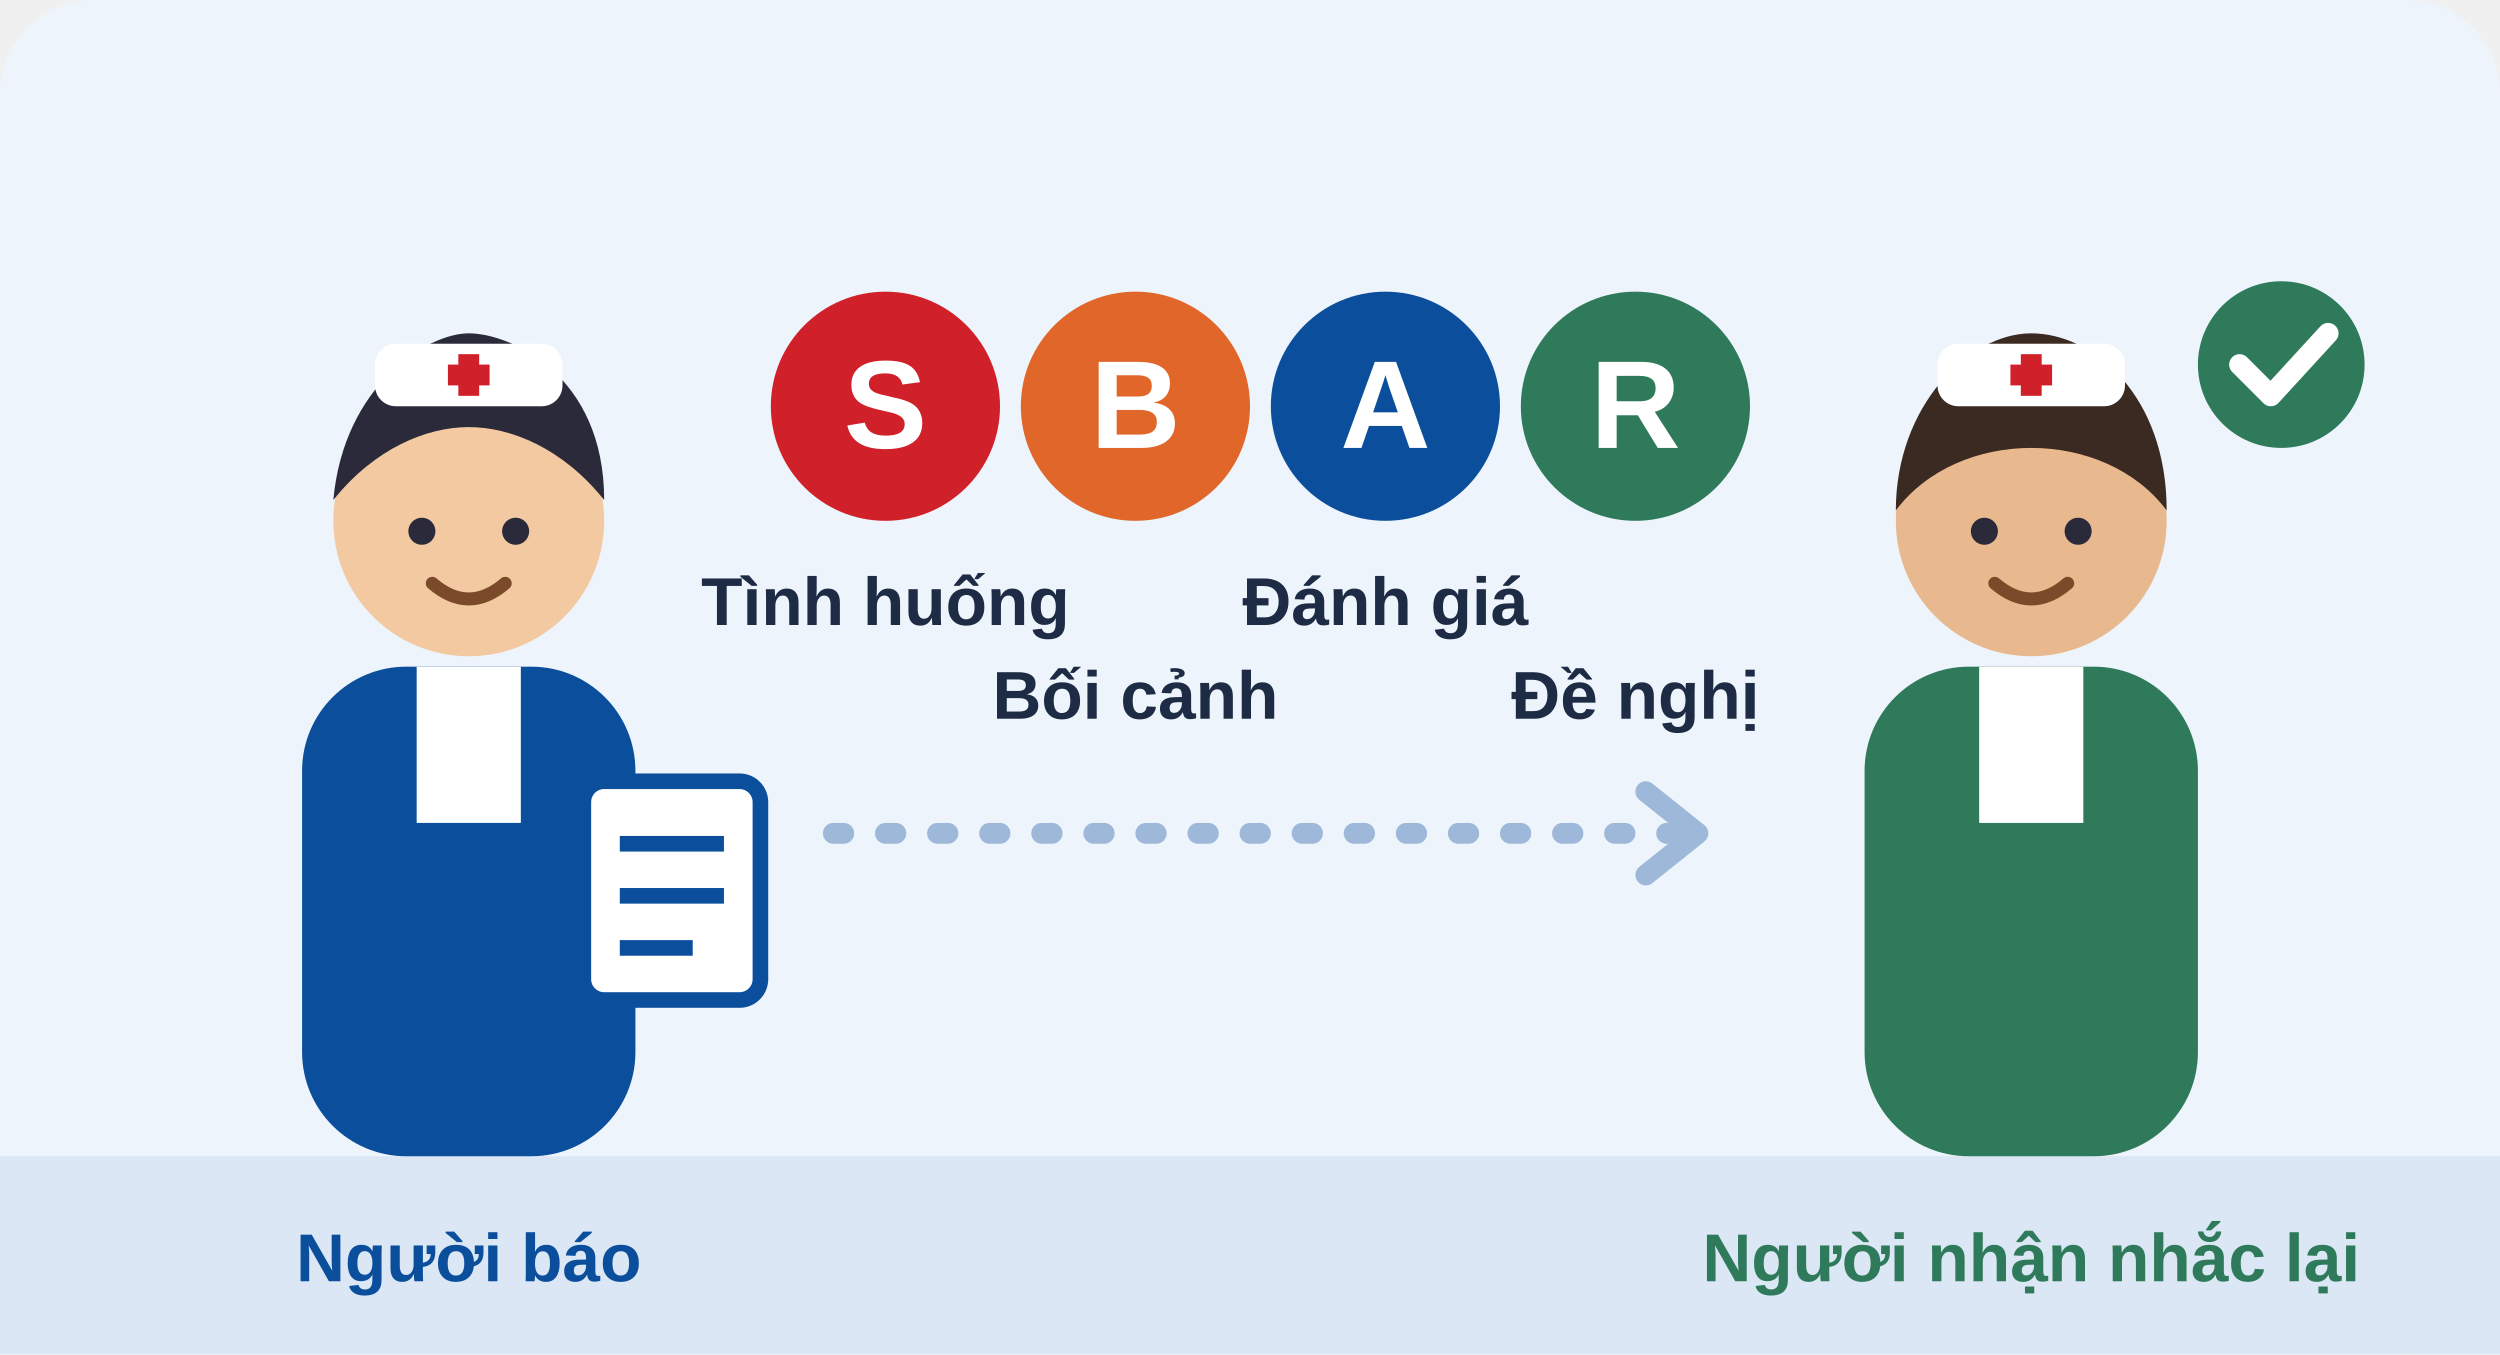
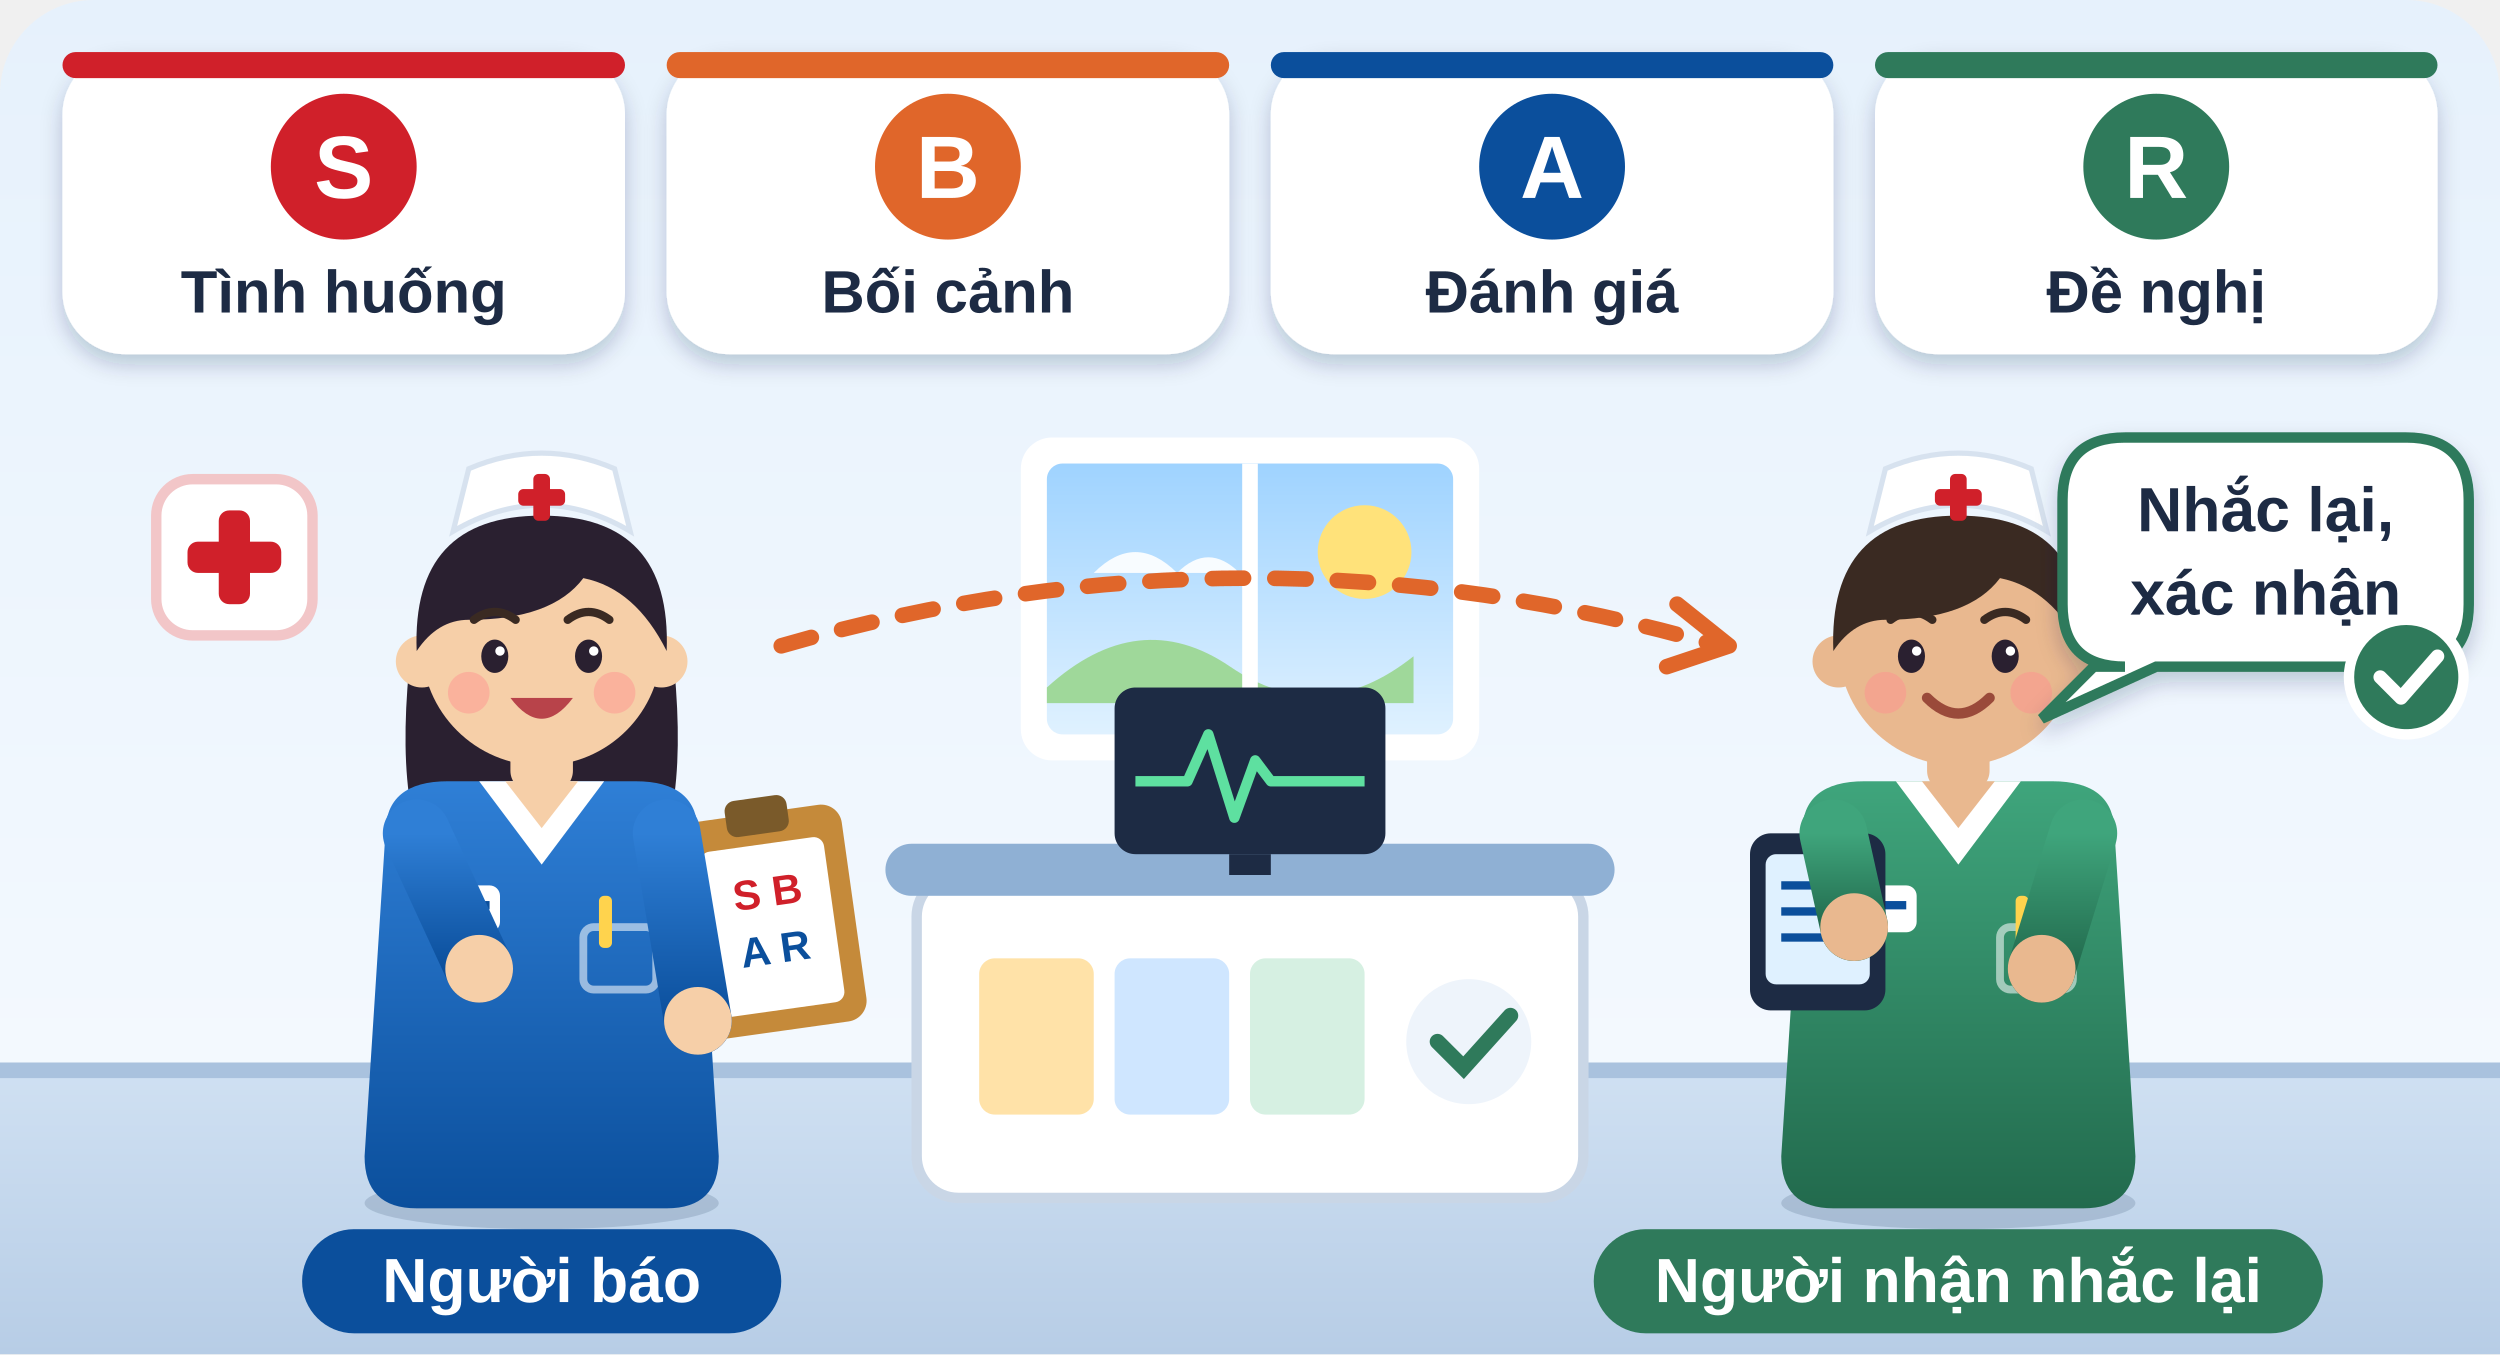
<svg xmlns="http://www.w3.org/2000/svg" viewBox="0 0 480 260" role="img" aria-labelledby="t d">
-   <rect width="480" height="260" rx="18" fill="#eef4fb" />
-   <rect x="0" y="222" width="480" height="38" rx="0" fill="#dbe7f5" />
+   <defs>
+     <linearGradient id="wall" x1="0" y1="0" x2="0" y2="1">
+       <stop offset="0" stop-color="#e6f1fc" />
+       <stop offset="1" stop-color="#f7fbff" />
+     </linearGradient>
+     <linearGradient id="floor" x1="0" y1="0" x2="0" y2="1">
+       <stop offset="0" stop-color="#cfe0f2" />
+       <stop offset="1" stop-color="#b7cde6" />
+     </linearGradient>
+     <linearGradient id="uBlue" x1="0" y1="0" x2="0" y2="1">
+       <stop offset="0" stop-color="#2f7fd6" />
+       <stop offset="1" stop-color="#0b4f9c" />
+     </linearGradient>
+     <linearGradient id="uGreen" x1="0" y1="0" x2="0" y2="1">
+       <stop offset="0" stop-color="#3fa57c" />
+       <stop offset="1" stop-color="#226a4d" />
+     </linearGradient>
+     <linearGradient id="sky" x1="0" y1="0" x2="0" y2="1">
+       <stop offset="0" stop-color="#9fd3ff" />
+       <stop offset="1" stop-color="#dff1ff" />
+     </linearGradient>
+     <filter id="sh" x="-20%" y="-20%" width="140%" height="160%">
+       <feDropShadow dx="0" dy="2" stdDeviation="2" flood-color="#0b2a4a" flood-opacity=".22" />
+     </filter>
+   </defs>
+   <rect width="480" height="260" rx="18" fill="url(#wall)" />
+   <rect x="0" y="206" width="480" height="54" fill="url(#floor)" />
+   <rect x="0" y="204" width="480" height="3" fill="#a9c2de" />
  <g>
-     <rect x="58" y="128" width="64" height="94" rx="20" fill="#0b4f9c" />
-     <rect x="80" y="128" width="20" height="30" fill="#ffffff" />
-     <circle cx="90" cy="100" r="26" fill="#f2c9a0" />
-     <path d="M64 96c2-22 18-32 26-32s26 8 26 32c-8-10-18-14-26-14s-18 4-26 14z" fill="#2a2a3a" />
-     <circle cx="81" cy="102" r="2.6" fill="#2a2a3a" />
-     <circle cx="99" cy="102" r="2.6" fill="#2a2a3a" />
-     <path d="M83 112q7 6 14 0" fill="none" stroke="#7a4a2a" stroke-width="2.5" stroke-linecap="round" />
-     <rect x="72" y="66" width="36" height="12" rx="4" fill="#ffffff" />
-     <rect x="88" y="68" width="4" height="8" fill="#d0202a" />
-     <rect x="86" y="70" width="8" height="4" fill="#d0202a" />
-     <rect x="112" y="150" width="34" height="42" rx="4" fill="#ffffff" stroke="#0b4f9c" stroke-width="3" />
-     <line x1="119" y1="162" x2="139" y2="162" stroke="#0b4f9c" stroke-width="3" />
-     <line x1="119" y1="172" x2="139" y2="172" stroke="#0b4f9c" stroke-width="3" />
-     <line x1="119" y1="182" x2="133" y2="182" stroke="#0b4f9c" stroke-width="3" />
+     <rect x="196" y="84" width="88" height="62" rx="6" fill="#ffffff" />
+     <rect x="201" y="89" width="78" height="52" rx="3" fill="url(#sky)" />
+     <circle cx="262" cy="106" r="9" fill="#ffe27a" />
+     <path d="M201 132 q17.6 -16 35.2 -4 t35.2 -2 v9 h-70.4z" fill="#9fd89a" />
+     <path d="M210 110 q8 -8 16 0 q6 -6 12 0 z" fill="#ffffff" opacity=".9" />
+     <rect x="238.5" y="89" width="3" height="52" fill="#ffffff" />
  </g>
-   <g>
-     <rect x="358" y="128" width="64" height="94" rx="20" fill="#2f7a5b" />
-     <rect x="380" y="128" width="20" height="30" fill="#ffffff" />
-     <circle cx="390" cy="100" r="26" fill="#e8b98e" />
-     <path d="M364 98c0-20 14-34 26-34s26 12 26 34c-6-8-16-12-26-12s-20 4-26 12z" fill="#3a2a22" />
-     <circle cx="381" cy="102" r="2.6" fill="#2a2a3a" />
-     <circle cx="399" cy="102" r="2.6" fill="#2a2a3a" />
-     <path d="M383 112q7 6 14 0" fill="none" stroke="#7a4a2a" stroke-width="2.5" stroke-linecap="round" />
-     <rect x="372" y="66" width="36" height="12" rx="4" fill="#ffffff" />
-     <rect x="388" y="68" width="4" height="8" fill="#d0202a" />
-     <rect x="386" y="70" width="8" height="4" fill="#d0202a" />
-     <circle cx="438" cy="70" r="16" fill="#2f7a5b" />
-     <path d="M430 70l6 6 11-12" fill="none" stroke="#ffffff" stroke-width="4" stroke-linecap="round" stroke-linejoin="round" />
+   <rect x="30" y="92" width="30" height="30" rx="7" fill="#ffffff" stroke="#f2c6c8" stroke-width="2" />
+   <rect x="42" y="98" width="6" height="18" rx="2" fill="#d0202a" />
+   <rect x="36" y="104" width="18" height="6" rx="2" fill="#d0202a" />
+   <rect x="176" y="168" width="128" height="62" rx="8" fill="#ffffff" stroke="#c9d6e6" stroke-width="2" />
+   <rect x="170" y="162" width="140" height="10" rx="5" fill="#8fb0d4" />
+   <rect x="214" y="132" width="52" height="32" rx="4" fill="#1d2b44" />
+   <rect x="236" y="164" width="8" height="4" fill="#1d2b44" />
+   <path d="M218 150 h10 l4 -9 l5 16 l4 -11 l3 4 h18" fill="none" stroke="#5ee0a0" stroke-width="2" stroke-linejoin="round" />
+   <rect x="188" y="184" width="22" height="30" rx="3" fill="#ffe2a8" />
+   <rect x="214" y="184" width="22" height="30" rx="3" fill="#cfe6ff" />
+   <rect x="240" y="184" width="22" height="30" rx="3" fill="#d6f0e2" />
+   <rect x="270" y="188" width="24" height="24" rx="12" fill="#eef4fb" />
+   <path d="M276 200 l5 5 l9 -10" stroke="#2f7a5b" stroke-width="3" fill="none" stroke-linecap="round" />
+   <ellipse cx="104" cy="231" rx="34" ry="5" fill="#0b2a4a" opacity=".15" />
+   <rect x="89" y="216" width="11" height="12" rx="4" fill="#e9eef5" />
+   <rect x="108" y="216" width="11" height="12" rx="4" fill="#e9eef5" />
+   <rect x="86" y="224" width="16" height="7" rx="3.5" fill="#ffffff" stroke="#c9d6e6" />
+   <rect x="106" y="224" width="16" height="7" rx="3.5" fill="#ffffff" stroke="#c9d6e6" />
+   <path d="M79 124 q-4 34 6 46 h38 q10 -12 6 -46z" fill="#2a2030" />
+   <path d="M74 160 q0 -10 12 -10 h36 q12 0 12 10 l4 62 q0 10 -10 10 h-48 q-10 0 -10 -10z" fill="url(#uBlue)" />
+   <path d="M92 150 l12 16 l12 -16z" fill="#ffffff" />
+   <path d="M97 150 l7 9 l7 -9z" fill="#f6cfa8" />
+   <rect x="112" y="178" width="14" height="12" rx="2" fill="none" stroke="#ffffff" stroke-opacity=".55" stroke-width="1.5" />
+   <rect x="115" y="172" width="2.5" height="10" rx="1" fill="#ffd34d" />
+   <rect x="82" y="170" width="14" height="9" rx="2" fill="#ffffff" />
+   <rect x="84" y="173" width="10" height="1.6" fill="#0b4f9c" />
+   <rect x="84" y="176" width="6" height="1.4" fill="#9db8d8" />
+   <rect x="98" y="140" width="12" height="12" rx="4" fill="#f6cfa8" />
+   <circle cx="81" cy="127" r="5" fill="#f6cfa8" />
+   <circle cx="127" cy="127" r="5" fill="#f6cfa8" />
+   <circle cx="104" cy="124" r="23" fill="#f6cfa8" />
+   <path d="M80 125 q-1 -26 24 -26 q25 0 24 26 q-6 -12 -16 -14 q-6 8 -22 8 q-6 0 -10 6z" fill="#2a2030" />
+   <path d="M87 102 q17 -10 34 0 l-3 -12 q-14 -6 -28 0z" fill="#ffffff" stroke="#d7e2ef" stroke-width="1" />
+   <rect x="102.4" y="91" width="3.2" height="9" rx="1" fill="#d0202a" />
+   <rect x="99.5" y="93.9" width="9" height="3.2" rx="1" fill="#d0202a" />
+   <path d="M91 119 q4 -3 8 0 M109 119 q4 -3 8 0" fill="none" stroke="#3a2a22" stroke-width="1.6" stroke-linecap="round" />
+   <ellipse cx="95" cy="126" rx="2.6" ry="3.2" fill="#2a2030" />
+   <ellipse cx="113" cy="126" rx="2.6" ry="3.2" fill="#2a2030" />
+   <circle cx="96" cy="125" r=".9" fill="#ffffff" />
+   <circle cx="114" cy="125" r=".9" fill="#ffffff" />
+   <circle cx="90" cy="133" r="4" fill="#ff8f8f" opacity=".45" />
+   <circle cx="118" cy="133" r="4" fill="#ff8f8f" opacity=".45" />
+   <path d="M98 134 q6 8 12 0z" fill="#b8434a" />
+   <path d="M80 160 L92 186" stroke="url(#uBlue)" stroke-width="13" stroke-linecap="round" />
+   <circle cx="92" cy="186" r="6.5" fill="#f6cfa8" />
+   <g transform="translate(8 0) rotate(-8 140 176)">
+     <rect x="124" y="156" width="32" height="42" rx="4" fill="#c58a3a" />
+     <rect x="128" y="162" width="24" height="32" rx="2" fill="#ffffff" />
+     <rect x="134" y="153" width="12" height="7" rx="2" fill="#7a5a2a" />
+     <text x="140" y="174" font-family="Arial, sans-serif" font-size="8" font-weight="800" fill="#d0202a" text-anchor="middle">S B</text>
+     <text x="140" y="185" font-family="Arial, sans-serif" font-size="8" font-weight="800" fill="#0b4f9c" text-anchor="middle">A R</text>
  </g>
-   <g font-family="Be Vietnam Pro, Arial, sans-serif" font-weight="800" font-size="24" text-anchor="middle">
-     <path d="M160 160 H322" stroke="#9db8d8" stroke-width="4" stroke-dasharray="2 8" stroke-linecap="round" />
-     <path d="M316 152l10 8-10 8" fill="none" stroke="#9db8d8" stroke-width="4" stroke-linecap="round" stroke-linejoin="round" />
-     <circle cx="170" cy="78" r="22" fill="#d0202a" />
-     <text x="170" y="86" fill="#ffffff">S</text>
-     <circle cx="218" cy="78" r="22" fill="#e0662a" />
-     <text x="218" y="86" fill="#ffffff">B</text>
-     <circle cx="266" cy="78" r="22" fill="#0b4f9c" />
-     <text x="266" y="86" fill="#ffffff">A</text>
-     <circle cx="314" cy="78" r="22" fill="#2f7a5b" />
-     <text x="314" y="86" fill="#ffffff">R</text>
+   <path d="M128 160 L134 196" stroke="url(#uBlue)" stroke-width="13" stroke-linecap="round" />
+   <circle cx="134" cy="196" r="6.5" fill="#f6cfa8" />
+   <ellipse cx="376" cy="231" rx="34" ry="5" fill="#0b2a4a" opacity=".15" />
+   <rect x="361" y="216" width="11" height="12" rx="4" fill="#e9eef5" />
+   <rect x="380" y="216" width="11" height="12" rx="4" fill="#e9eef5" />
+   <rect x="358" y="224" width="16" height="7" rx="3.5" fill="#ffffff" stroke="#c9d6e6" />
+   <rect x="378" y="224" width="16" height="7" rx="3.5" fill="#ffffff" stroke="#c9d6e6" />
+   <path d="M346 160 q0 -10 12 -10 h36 q12 0 12 10 l4 62 q0 10 -10 10 h-48 q-10 0 -10 -10z" fill="url(#uGreen)" />
+   <path d="M364 150 l12 16 l12 -16z" fill="#ffffff" />
+   <path d="M369 150 l7 9 l7 -9z" fill="#e9b88f" />
+   <rect x="384" y="178" width="14" height="12" rx="2" fill="none" stroke="#ffffff" stroke-opacity=".55" stroke-width="1.5" />
+   <rect x="387" y="172" width="2.5" height="10" rx="1" fill="#ffd34d" />
+   <rect x="354" y="170" width="14" height="9" rx="2" fill="#ffffff" />
+   <rect x="356" y="173" width="10" height="1.6" fill="#0b4f9c" />
+   <rect x="356" y="176" width="6" height="1.4" fill="#9db8d8" />
+   <rect x="370" y="140" width="12" height="12" rx="4" fill="#e9b88f" />
+   <circle cx="353" cy="127" r="5" fill="#e9b88f" />
+   <circle cx="399" cy="127" r="5" fill="#e9b88f" />
+   <circle cx="376" cy="124" r="23" fill="#e9b88f" />
+   <path d="M352 125 q-1 -26 24 -26 q25 0 24 26 q-6 -12 -16 -14 q-6 8 -22 8 q-6 0 -10 6z" fill="#3a2a22" />
+   <path d="M359 102 q17 -10 34 0 l-3 -12 q-14 -6 -28 0z" fill="#ffffff" stroke="#d7e2ef" stroke-width="1" />
+   <rect x="374.4" y="91" width="3.2" height="9" rx="1" fill="#d0202a" />
+   <rect x="371.5" y="93.9" width="9" height="3.2" rx="1" fill="#d0202a" />
+   <path d="M363 119 q4 -3 8 0 M381 119 q4 -3 8 0" fill="none" stroke="#3a2a22" stroke-width="1.6" stroke-linecap="round" />
+   <ellipse cx="367" cy="126" rx="2.6" ry="3.2" fill="#2a2030" />
+   <ellipse cx="385" cy="126" rx="2.6" ry="3.2" fill="#2a2030" />
+   <circle cx="368" cy="125" r=".9" fill="#ffffff" />
+   <circle cx="386" cy="125" r=".9" fill="#ffffff" />
+   <circle cx="362" cy="133" r="4" fill="#ff8f8f" opacity=".45" />
+   <circle cx="390" cy="133" r="4" fill="#ff8f8f" opacity=".45" />
+   <path d="M370 134 q6 6 12 0" fill="none" stroke="#9a4a3a" stroke-width="2" stroke-linecap="round" />
+   <path d="M400 160 L392 186" stroke="url(#uGreen)" stroke-width="13" stroke-linecap="round" />
+   <circle cx="392" cy="186" r="6.5" fill="#e9b88f" />
+   <rect x="336" y="160" width="26" height="34" rx="4" fill="#1d2b44" />
+   <rect x="339" y="164" width="20" height="25" rx="2" fill="#dff1ff" />
+   <path d="M342 170 h14 M342 175 h14 M342 180 h9" stroke="#0b4f9c" stroke-width="1.6" />
+   <path d="M352 160 L356 178" stroke="url(#uGreen)" stroke-width="13" stroke-linecap="round" />
+   <circle cx="356" cy="178" r="6.5" fill="#e9b88f" />
+   <path d="M408 84 h54 q12 0 12 12 v20 q0 12 -12 12 H414 L392 138 L402 128 H408 q-12 0 -12 -12 v-20 q0 -12 12 -12z" fill="#ffffff" stroke="#2f7a5b" stroke-width="2" filter="url(#sh)" />
+   <text x="435.0" y="102" font-family="Be Vietnam Pro, Arial, Helvetica, sans-serif" font-size="12" font-weight="700" fill="#1d2b44" text-anchor="middle">Nhắc lại,</text>
+   <text x="435.0" y="118" font-family="Be Vietnam Pro, Arial, Helvetica, sans-serif" font-size="12" font-weight="700" fill="#1d2b44" text-anchor="middle">xác nhận</text>
+   <circle cx="462" cy="130" r="11" fill="#2f7a5b" stroke="#ffffff" stroke-width="2" />
+   <path d="M457 130 l4 4 l7 -8" stroke="#ffffff" stroke-width="2.6" fill="none" stroke-linecap="round" stroke-linejoin="round" />
+   <path d="M150 124 q90 -26 180 0" fill="none" stroke="#e0662a" stroke-width="3" stroke-dasharray="6 6" stroke-linecap="round" />
+   <path d="M322 116 l10 8 l-12 4" fill="none" stroke="#e0662a" stroke-width="3" stroke-linecap="round" stroke-linejoin="round" />
+   <g filter="url(#sh)">
+     <rect x="12" y="10" width="108" height="58" rx="12" fill="#ffffff" />
  </g>
-   <g font-family="Be Vietnam Pro, Arial, sans-serif" font-size="13" font-weight="600" fill="#1d2b44" text-anchor="middle">
-     <text x="170" y="120">Tình huống</text>
-     <text x="218" y="138">Bối cảnh</text>
-     <text x="266" y="120">Đánh giá</text>
-     <text x="314" y="138">Đề nghị</text>
+   <rect x="12" y="10" width="108" height="5" rx="2.5" fill="#d0202a" />
+   <circle cx="66.0" cy="32" r="14" fill="#d0202a" />
+   <text x="66.0" y="38" font-family="Be Vietnam Pro, Arial, Helvetica, sans-serif" font-size="17" font-weight="800" fill="#ffffff" text-anchor="middle">S</text>
+   <text x="66.0" y="60" font-family="Be Vietnam Pro, Arial, Helvetica, sans-serif" font-size="11.5" font-weight="700" fill="#1d2b44" text-anchor="middle">Tình huống</text>
+   <g filter="url(#sh)">
+     <rect x="128" y="10" width="108" height="58" rx="12" fill="#ffffff" />
  </g>
-   <g font-family="Be Vietnam Pro, Arial, sans-serif" font-size="13" font-weight="700" text-anchor="middle">
-     <text x="90" y="246" fill="#0b4f9c">Người báo</text>
-     <text x="390" y="246" fill="#2f7a5b">Người nhận nhắc lại</text>
+   <rect x="128" y="10" width="108" height="5" rx="2.5" fill="#e0662a" />
+   <circle cx="182.0" cy="32" r="14" fill="#e0662a" />
+   <text x="182.0" y="38" font-family="Be Vietnam Pro, Arial, Helvetica, sans-serif" font-size="17" font-weight="800" fill="#ffffff" text-anchor="middle">B</text>
+   <text x="182.0" y="60" font-family="Be Vietnam Pro, Arial, Helvetica, sans-serif" font-size="11.5" font-weight="700" fill="#1d2b44" text-anchor="middle">Bối cảnh</text>
+   <g filter="url(#sh)">
+     <rect x="244" y="10" width="108" height="58" rx="12" fill="#ffffff" />
  </g>
+   <rect x="244" y="10" width="108" height="5" rx="2.5" fill="#0b4f9c" />
+   <circle cx="298.0" cy="32" r="14" fill="#0b4f9c" />
+   <text x="298.0" y="38" font-family="Be Vietnam Pro, Arial, Helvetica, sans-serif" font-size="17" font-weight="800" fill="#ffffff" text-anchor="middle">A</text>
+   <text x="298.0" y="60" font-family="Be Vietnam Pro, Arial, Helvetica, sans-serif" font-size="11.5" font-weight="700" fill="#1d2b44" text-anchor="middle">Đánh giá</text>
+   <g filter="url(#sh)">
+     <rect x="360" y="10" width="108" height="58" rx="12" fill="#ffffff" />
+   </g>
+   <rect x="360" y="10" width="108" height="5" rx="2.5" fill="#2f7a5b" />
+   <circle cx="414.0" cy="32" r="14" fill="#2f7a5b" />
+   <text x="414.0" y="38" font-family="Be Vietnam Pro, Arial, Helvetica, sans-serif" font-size="17" font-weight="800" fill="#ffffff" text-anchor="middle">R</text>
+   <text x="414.0" y="60" font-family="Be Vietnam Pro, Arial, Helvetica, sans-serif" font-size="11.5" font-weight="700" fill="#1d2b44" text-anchor="middle">Đề nghị</text>
+   <rect x="58.0" y="236" width="92" height="20" rx="10" fill="#0b4f9c" />
+   <text x="104" y="250" font-family="Be Vietnam Pro, Arial, Helvetica, sans-serif" font-size="12" font-weight="700" fill="#ffffff" text-anchor="middle">Người báo</text>
+   <rect x="306.0" y="236" width="140" height="20" rx="10" fill="#2f7a5b" />
+   <text x="376" y="250" font-family="Be Vietnam Pro, Arial, Helvetica, sans-serif" font-size="12" font-weight="700" fill="#ffffff" text-anchor="middle">Người nhận nhắc lại</text>
</svg>
